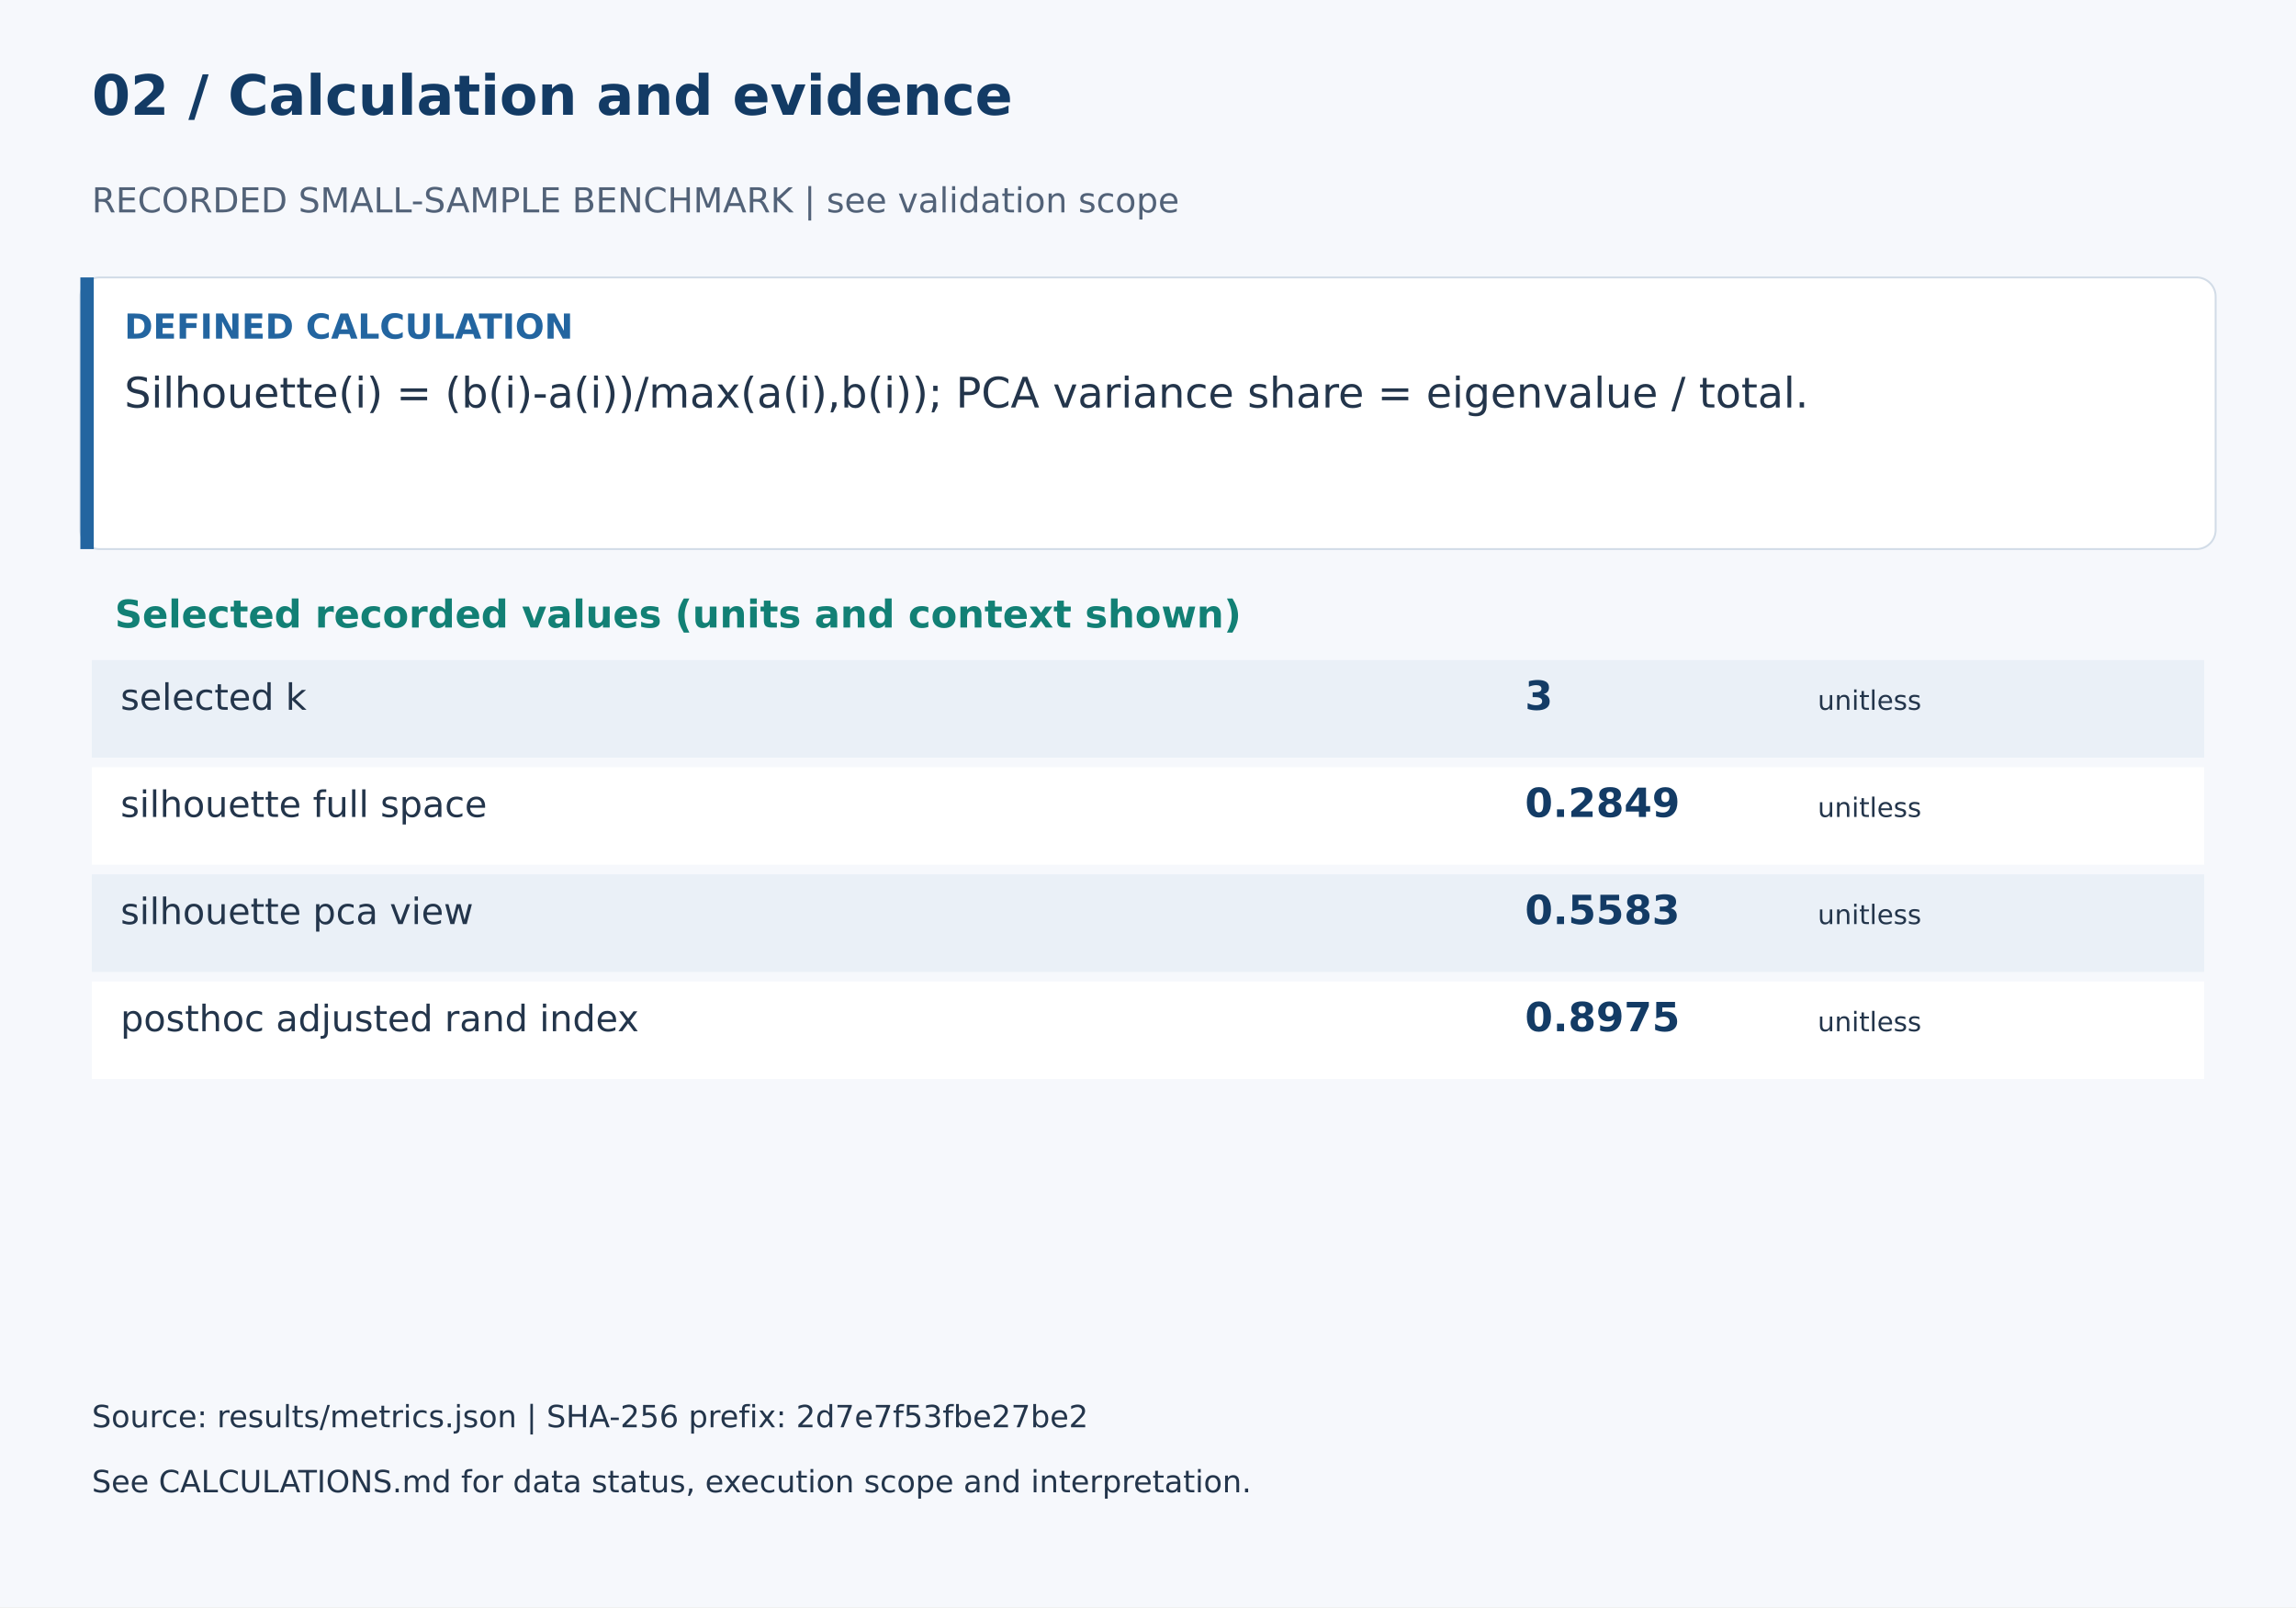
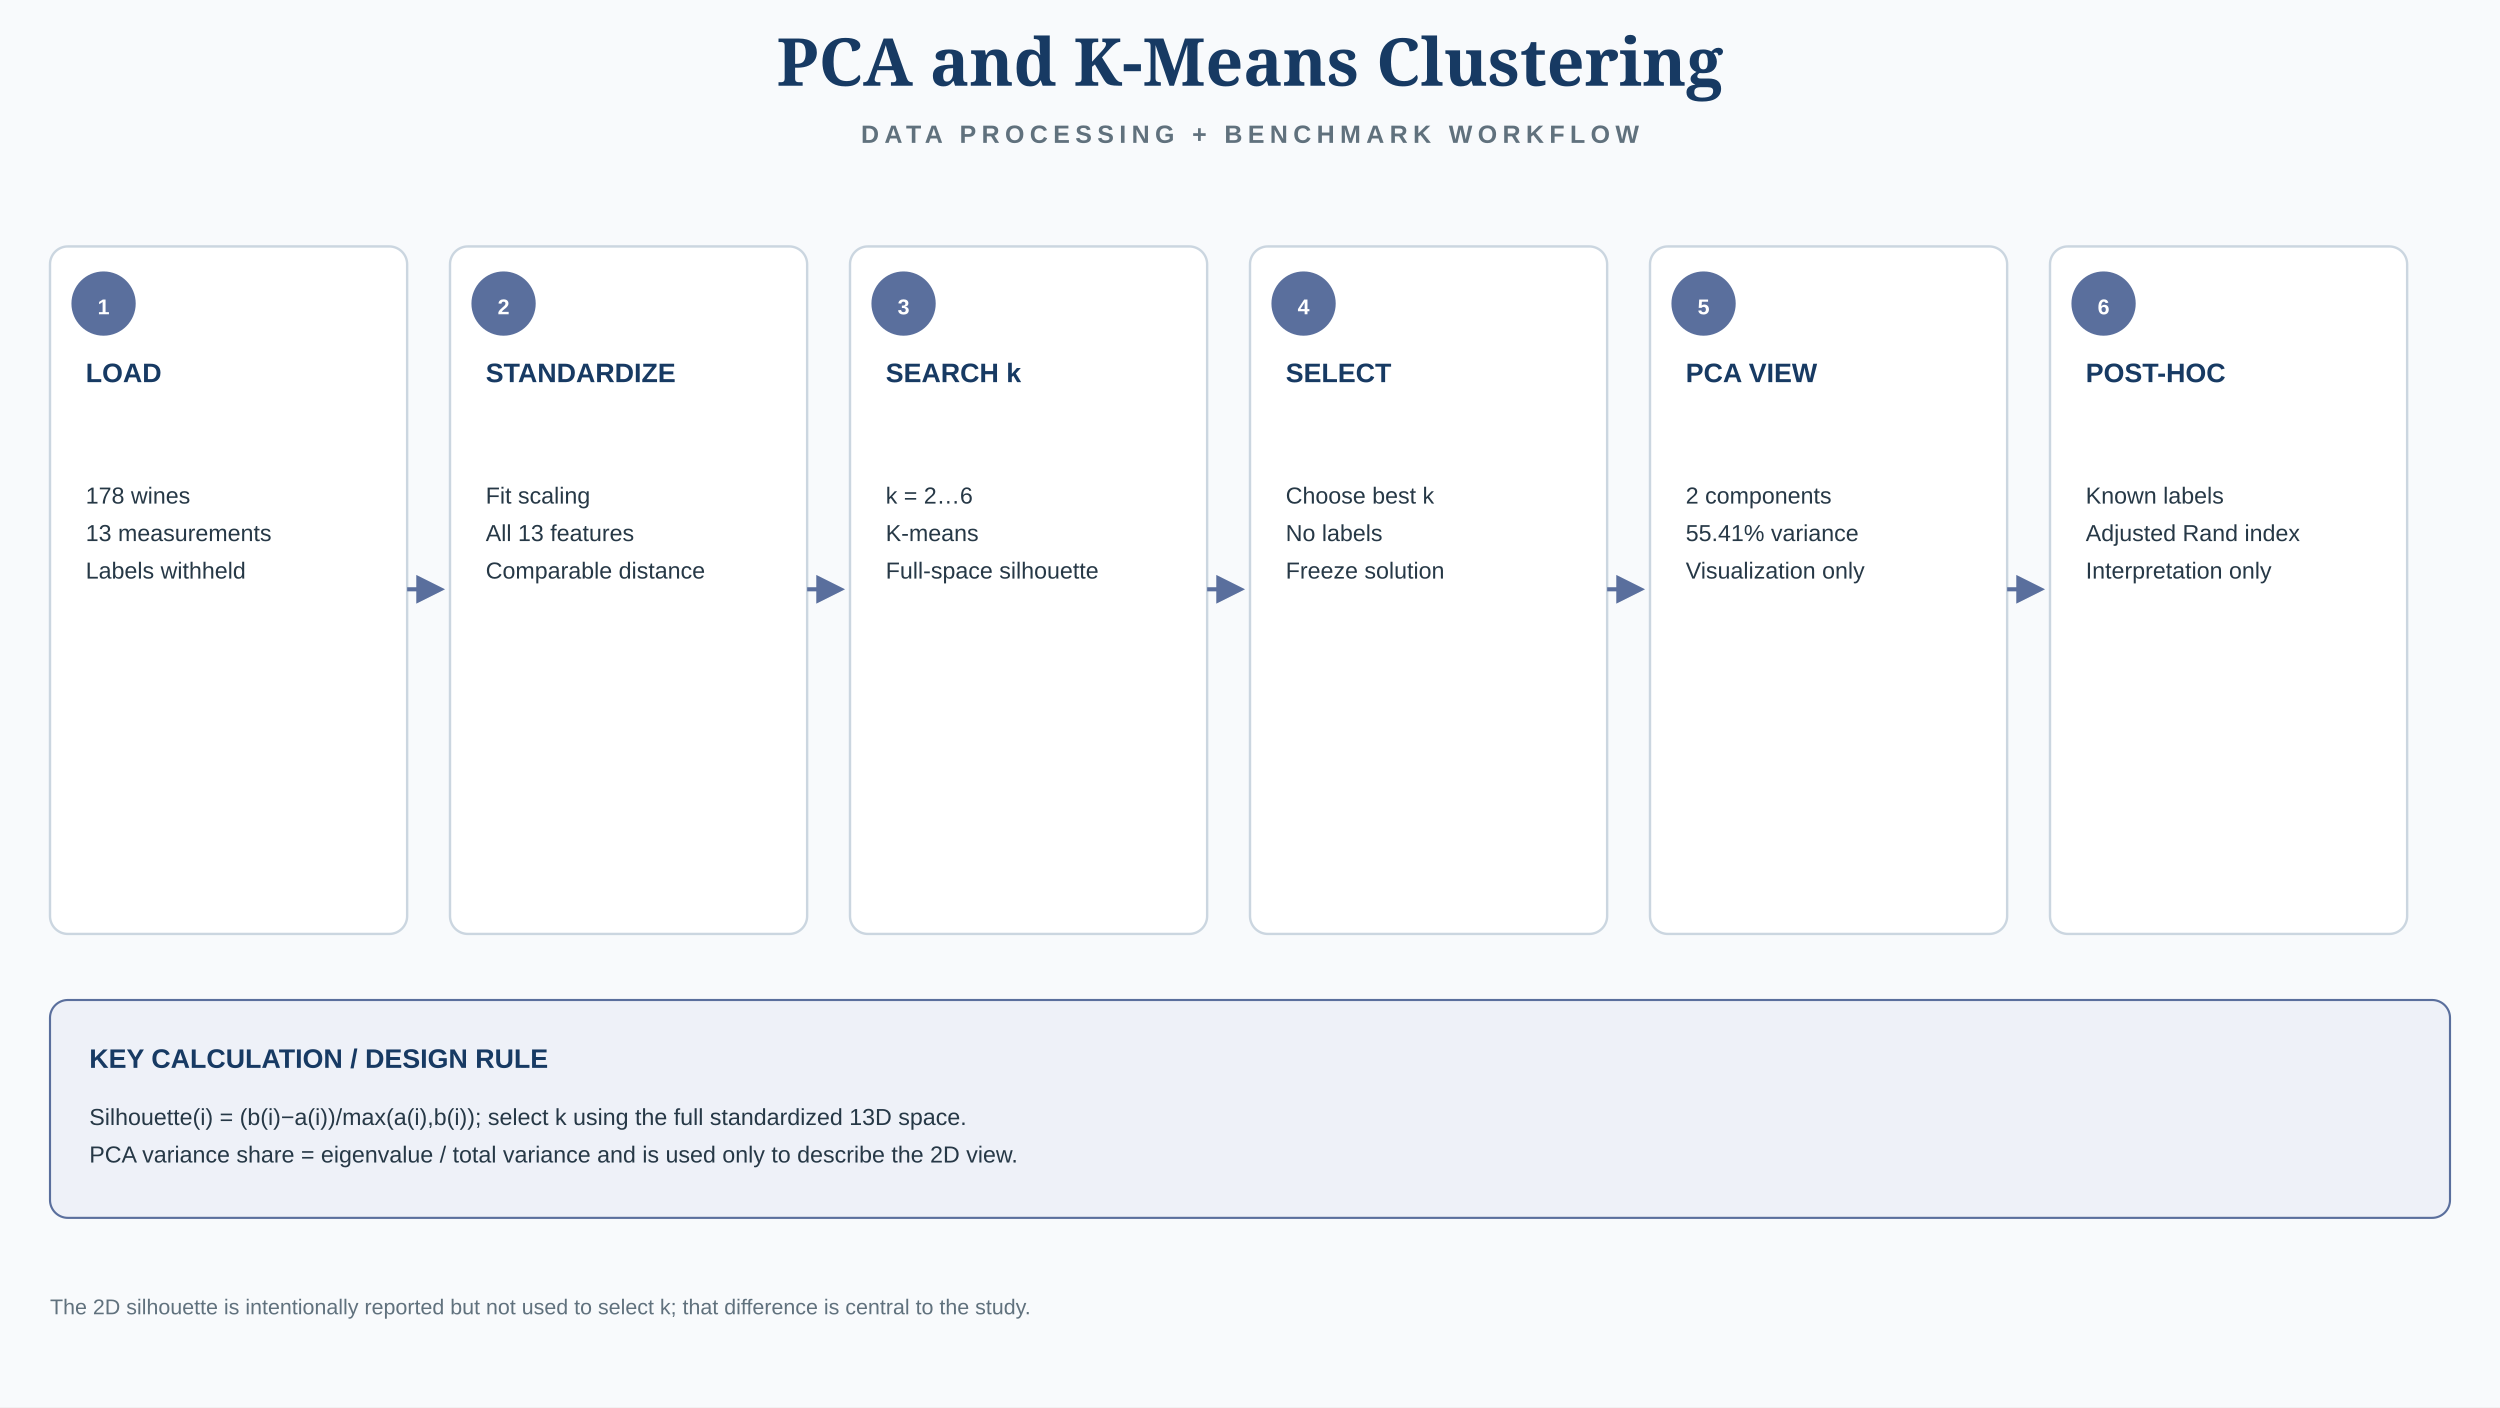
- <svg xmlns="http://www.w3.org/2000/svg" width="1200" height="840" viewBox="0 0 1200 840" role="img">
-   <rect width="1200" height="840" fill="#f6f8fc" />
-   <text x="48" y="60" font-family="DejaVu Sans,Arial,sans-serif" font-size="29" fill="#133b65" font-weight="700">02 / Calculation and evidence</text>
-   <text x="48" y="111" font-family="DejaVu Sans,Arial,sans-serif" font-size="18" fill="#526278" font-weight="400">RECORDED SMALL-SAMPLE BENCHMARK | see validation scope</text>
-   <rect x="42" y="145" width="1116" height="142" rx="10" fill="white" stroke="#d2dce7" />
-   <rect x="42" y="145" width="7" height="142" fill="#2365a0" />
-   <text x="65" y="177" font-family="DejaVu Sans,Arial,sans-serif" font-size="18" fill="#2365a0" font-weight="700">DEFINED CALCULATION</text>
-   <text x="65" y="213" font-family="DejaVu Sans,Arial,sans-serif" font-size="22" fill="#23354b" font-weight="400">Silhouette(i) = (b(i)-a(i))/max(a(i),b(i)); PCA variance share = eigenvalue / total.</text>
-   <text x="60" y="328" font-family="DejaVu Sans,Arial,sans-serif" font-size="20" fill="#128075" font-weight="700">Selected recorded values (units and context shown)</text>
-   <rect x="48" y="345" width="1104" height="51" fill="#eaf0f7" />
-   <text x="63" y="371" font-family="DejaVu Sans,Arial,sans-serif" font-size="19" fill="#23354b" font-weight="400">selected k</text>
-   <text x="797" y="371" font-family="DejaVu Sans,Arial,sans-serif" font-size="21" fill="#133b65" font-weight="700">3</text>
-   <text x="950" y="371" font-family="DejaVu Sans,Arial,sans-serif" font-size="14" fill="#23354b" font-weight="400">unitless</text>
-   <rect x="48" y="401" width="1104" height="51" fill="#ffffff" />
-   <text x="63" y="427" font-family="DejaVu Sans,Arial,sans-serif" font-size="19" fill="#23354b" font-weight="400">silhouette full space</text>
-   <text x="797" y="427" font-family="DejaVu Sans,Arial,sans-serif" font-size="21" fill="#133b65" font-weight="700">0.2849</text>
-   <text x="950" y="427" font-family="DejaVu Sans,Arial,sans-serif" font-size="14" fill="#23354b" font-weight="400">unitless</text>
-   <rect x="48" y="457" width="1104" height="51" fill="#eaf0f7" />
-   <text x="63" y="483" font-family="DejaVu Sans,Arial,sans-serif" font-size="19" fill="#23354b" font-weight="400">silhouette pca view</text>
-   <text x="797" y="483" font-family="DejaVu Sans,Arial,sans-serif" font-size="21" fill="#133b65" font-weight="700">0.5583</text>
-   <text x="950" y="483" font-family="DejaVu Sans,Arial,sans-serif" font-size="14" fill="#23354b" font-weight="400">unitless</text>
-   <rect x="48" y="513" width="1104" height="51" fill="#ffffff" />
-   <text x="63" y="539" font-family="DejaVu Sans,Arial,sans-serif" font-size="19" fill="#23354b" font-weight="400">posthoc adjusted rand index</text>
-   <text x="797" y="539" font-family="DejaVu Sans,Arial,sans-serif" font-size="21" fill="#133b65" font-weight="700">0.8975</text>
-   <text x="950" y="539" font-family="DejaVu Sans,Arial,sans-serif" font-size="14" fill="#23354b" font-weight="400">unitless</text>
-   <text x="48" y="746" font-family="DejaVu Sans,Arial,sans-serif" font-size="16" fill="#23354b" font-weight="400">Source: results/metrics.json | SHA-256 prefix: 2d7e7f53fbe27be2</text>
-   <text x="48" y="780" font-family="DejaVu Sans,Arial,sans-serif" font-size="16" fill="#23354b" font-weight="400">See CALCULATIONS.md for data status, execution scope and interpretation.</text>
+ <svg xmlns="http://www.w3.org/2000/svg" viewBox="0 0 1400 788" role="img" aria-labelledby="title desc">
+   <rect width="1400" height="788" fill="#F8FAFC" />
+   <style>.t{font:700 37px Georgia,serif;fill:#173A63}.s{font:600 14px Arial,sans-serif;fill:#60717D;letter-spacing:3px}.h{font:700 15px Arial,sans-serif;fill:#173A63}.b{font:13px Arial,sans-serif;fill:#263846}.sm{font:12px Arial,sans-serif;fill:#60717D}.c{fill:#fff;stroke:#CBD6E0;stroke-width:1.35}.a{fill:#5A6F9D}.n{fill:#EEF1F8;stroke:#5A6F9D;stroke-width:1.2}.ar{stroke:#5A6F9D;stroke-width:2.3;fill:none;marker-end:url(#x)}</style>
+   <defs>
+     <marker id="x" viewBox="0 0 10 10" refX="8" refY="5" markerWidth="7" markerHeight="7" orient="auto">
+       <path d="M0 0 L10 5 L0 10 z" fill="#5A6F9D" />
+     </marker>
+   </defs>
+   <text x="700" y="48" text-anchor="middle" class="t">PCA and K-Means Clustering</text>
+   <text x="700" y="80" text-anchor="middle" class="s">DATA PROCESSING + BENCHMARK WORKFLOW</text>
+   <rect x="28" y="138" width="200" height="385" rx="10" class="c" />
+   <circle cx="58" cy="170" r="18" class="a" />
+   <text x="58" y="176" text-anchor="middle" fill="#fff" font-family="Arial" font-weight="700">1</text>
+   <text x="48" y="214" class="h">
+     <tspan x="48">LOAD</tspan>
+   </text>
+   <text x="48" y="282" class="b">
+     <tspan x="48">178 wines</tspan>
+     <tspan x="48" dy="21">13 measurements</tspan>
+     <tspan x="48" dy="21">Labels withheld</tspan>
+   </text>
+   <path d="M228 330 H246" class="ar" />
+   <rect x="252" y="138" width="200" height="385" rx="10" class="c" />
+   <circle cx="282" cy="170" r="18" class="a" />
+   <text x="282" y="176" text-anchor="middle" fill="#fff" font-family="Arial" font-weight="700">2</text>
+   <text x="272" y="214" class="h">
+     <tspan x="272">STANDARDIZE</tspan>
+   </text>
+   <text x="272" y="282" class="b">
+     <tspan x="272">Fit scaling</tspan>
+     <tspan x="272" dy="21">All 13 features</tspan>
+     <tspan x="272" dy="21">Comparable distance</tspan>
+   </text>
+   <path d="M452 330 H470" class="ar" />
+   <rect x="476" y="138" width="200" height="385" rx="10" class="c" />
+   <circle cx="506" cy="170" r="18" class="a" />
+   <text x="506" y="176" text-anchor="middle" fill="#fff" font-family="Arial" font-weight="700">3</text>
+   <text x="496" y="214" class="h">
+     <tspan x="496">SEARCH k</tspan>
+   </text>
+   <text x="496" y="282" class="b">
+     <tspan x="496">k = 2…6</tspan>
+     <tspan x="496" dy="21">K-means</tspan>
+     <tspan x="496" dy="21">Full-space silhouette</tspan>
+   </text>
+   <path d="M676 330 H694" class="ar" />
+   <rect x="700" y="138" width="200" height="385" rx="10" class="c" />
+   <circle cx="730" cy="170" r="18" class="a" />
+   <text x="730" y="176" text-anchor="middle" fill="#fff" font-family="Arial" font-weight="700">4</text>
+   <text x="720" y="214" class="h">
+     <tspan x="720">SELECT</tspan>
+   </text>
+   <text x="720" y="282" class="b">
+     <tspan x="720">Choose best k</tspan>
+     <tspan x="720" dy="21">No labels</tspan>
+     <tspan x="720" dy="21">Freeze solution</tspan>
+   </text>
+   <path d="M900 330 H918" class="ar" />
+   <rect x="924" y="138" width="200" height="385" rx="10" class="c" />
+   <circle cx="954" cy="170" r="18" class="a" />
+   <text x="954" y="176" text-anchor="middle" fill="#fff" font-family="Arial" font-weight="700">5</text>
+   <text x="944" y="214" class="h">
+     <tspan x="944">PCA VIEW</tspan>
+   </text>
+   <text x="944" y="282" class="b">
+     <tspan x="944">2 components</tspan>
+     <tspan x="944" dy="21">55.41% variance</tspan>
+     <tspan x="944" dy="21">Visualization only</tspan>
+   </text>
+   <path d="M1124 330 H1142" class="ar" />
+   <rect x="1148" y="138" width="200" height="385" rx="10" class="c" />
+   <circle cx="1178" cy="170" r="18" class="a" />
+   <text x="1178" y="176" text-anchor="middle" fill="#fff" font-family="Arial" font-weight="700">6</text>
+   <text x="1168" y="214" class="h">
+     <tspan x="1168">POST-HOC</tspan>
+   </text>
+   <text x="1168" y="282" class="b">
+     <tspan x="1168">Known labels</tspan>
+     <tspan x="1168" dy="21">Adjusted Rand index</tspan>
+     <tspan x="1168" dy="21">Interpretation only</tspan>
+   </text>
+   <rect x="28" y="560" width="1344" height="122" rx="10" class="n" />
+   <text x="50" y="598" class="h">KEY CALCULATION / DESIGN RULE</text>
+   <text x="50" y="630" class="b">
+     <tspan x="50">Silhouette(i) = (b(i)−a(i))/max(a(i),b(i)); select k using the full standardized 13D space.</tspan>
+     <tspan x="50" dy="21">PCA variance share = eigenvalue / total variance and is used only to describe the 2D view.</tspan>
+   </text>
+   <text x="28" y="736" class="sm">The 2D silhouette is intentionally reported but not used to select k; that difference is central to the study.</text>
</svg>
